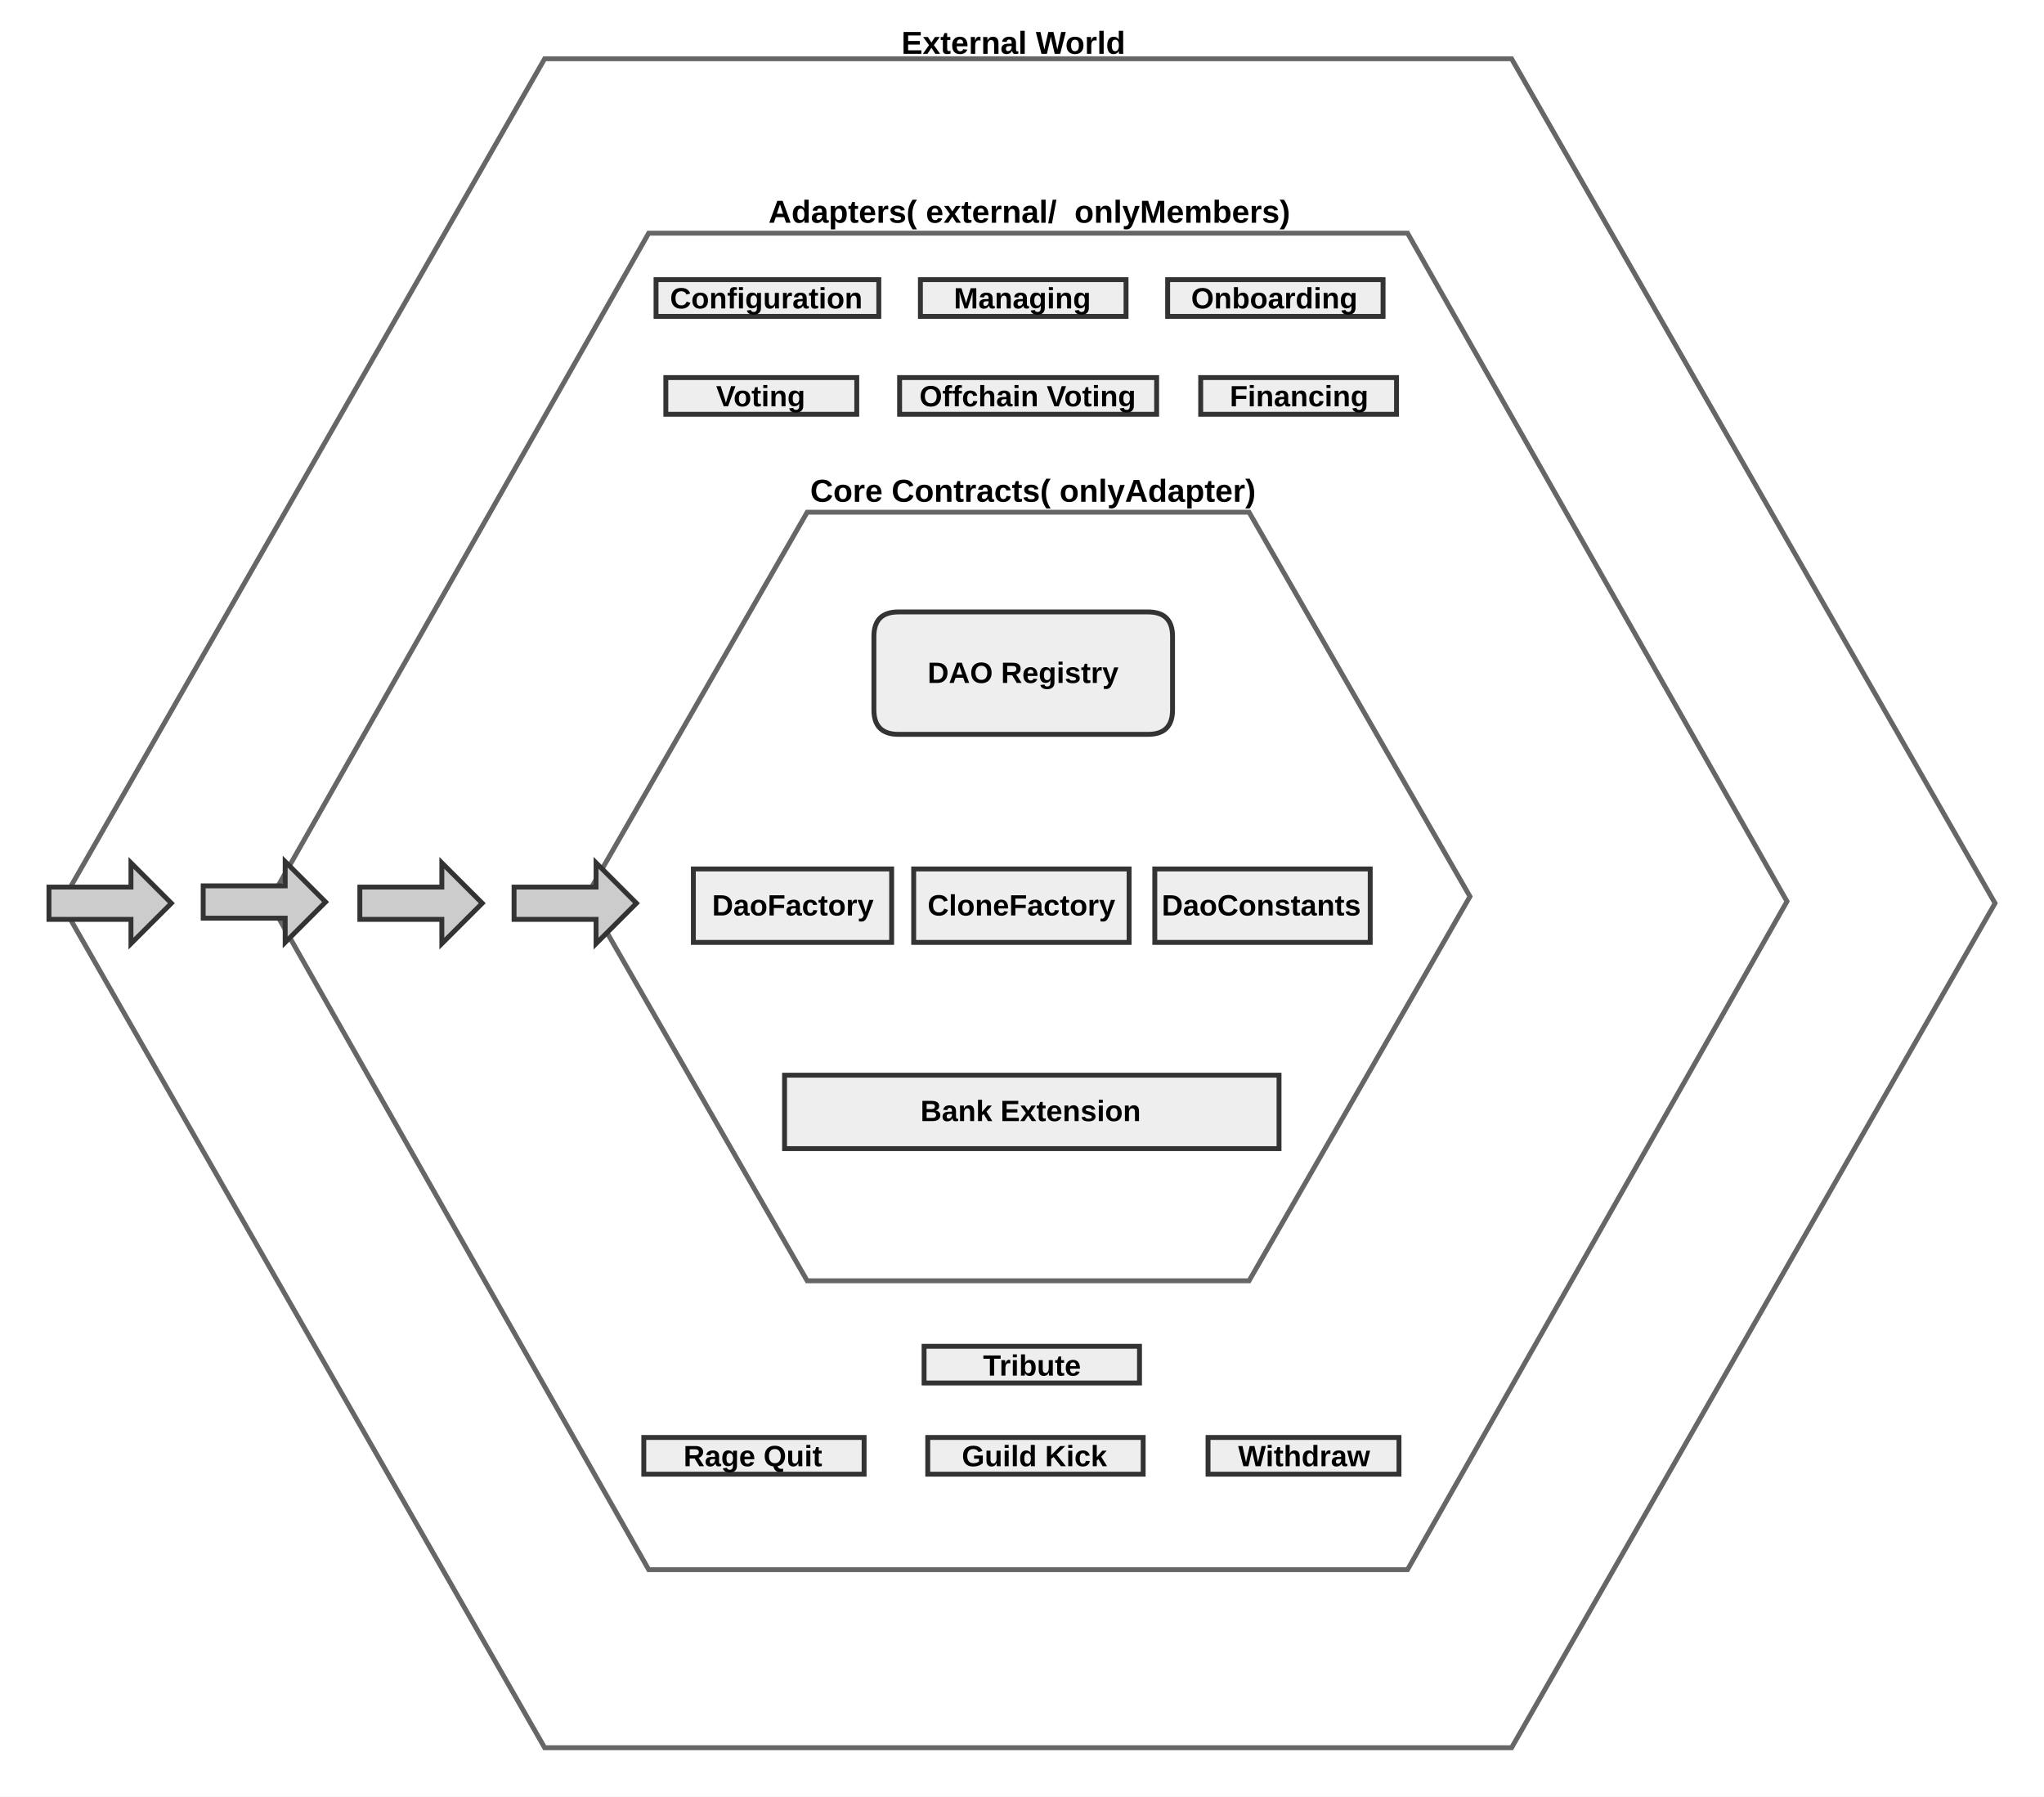
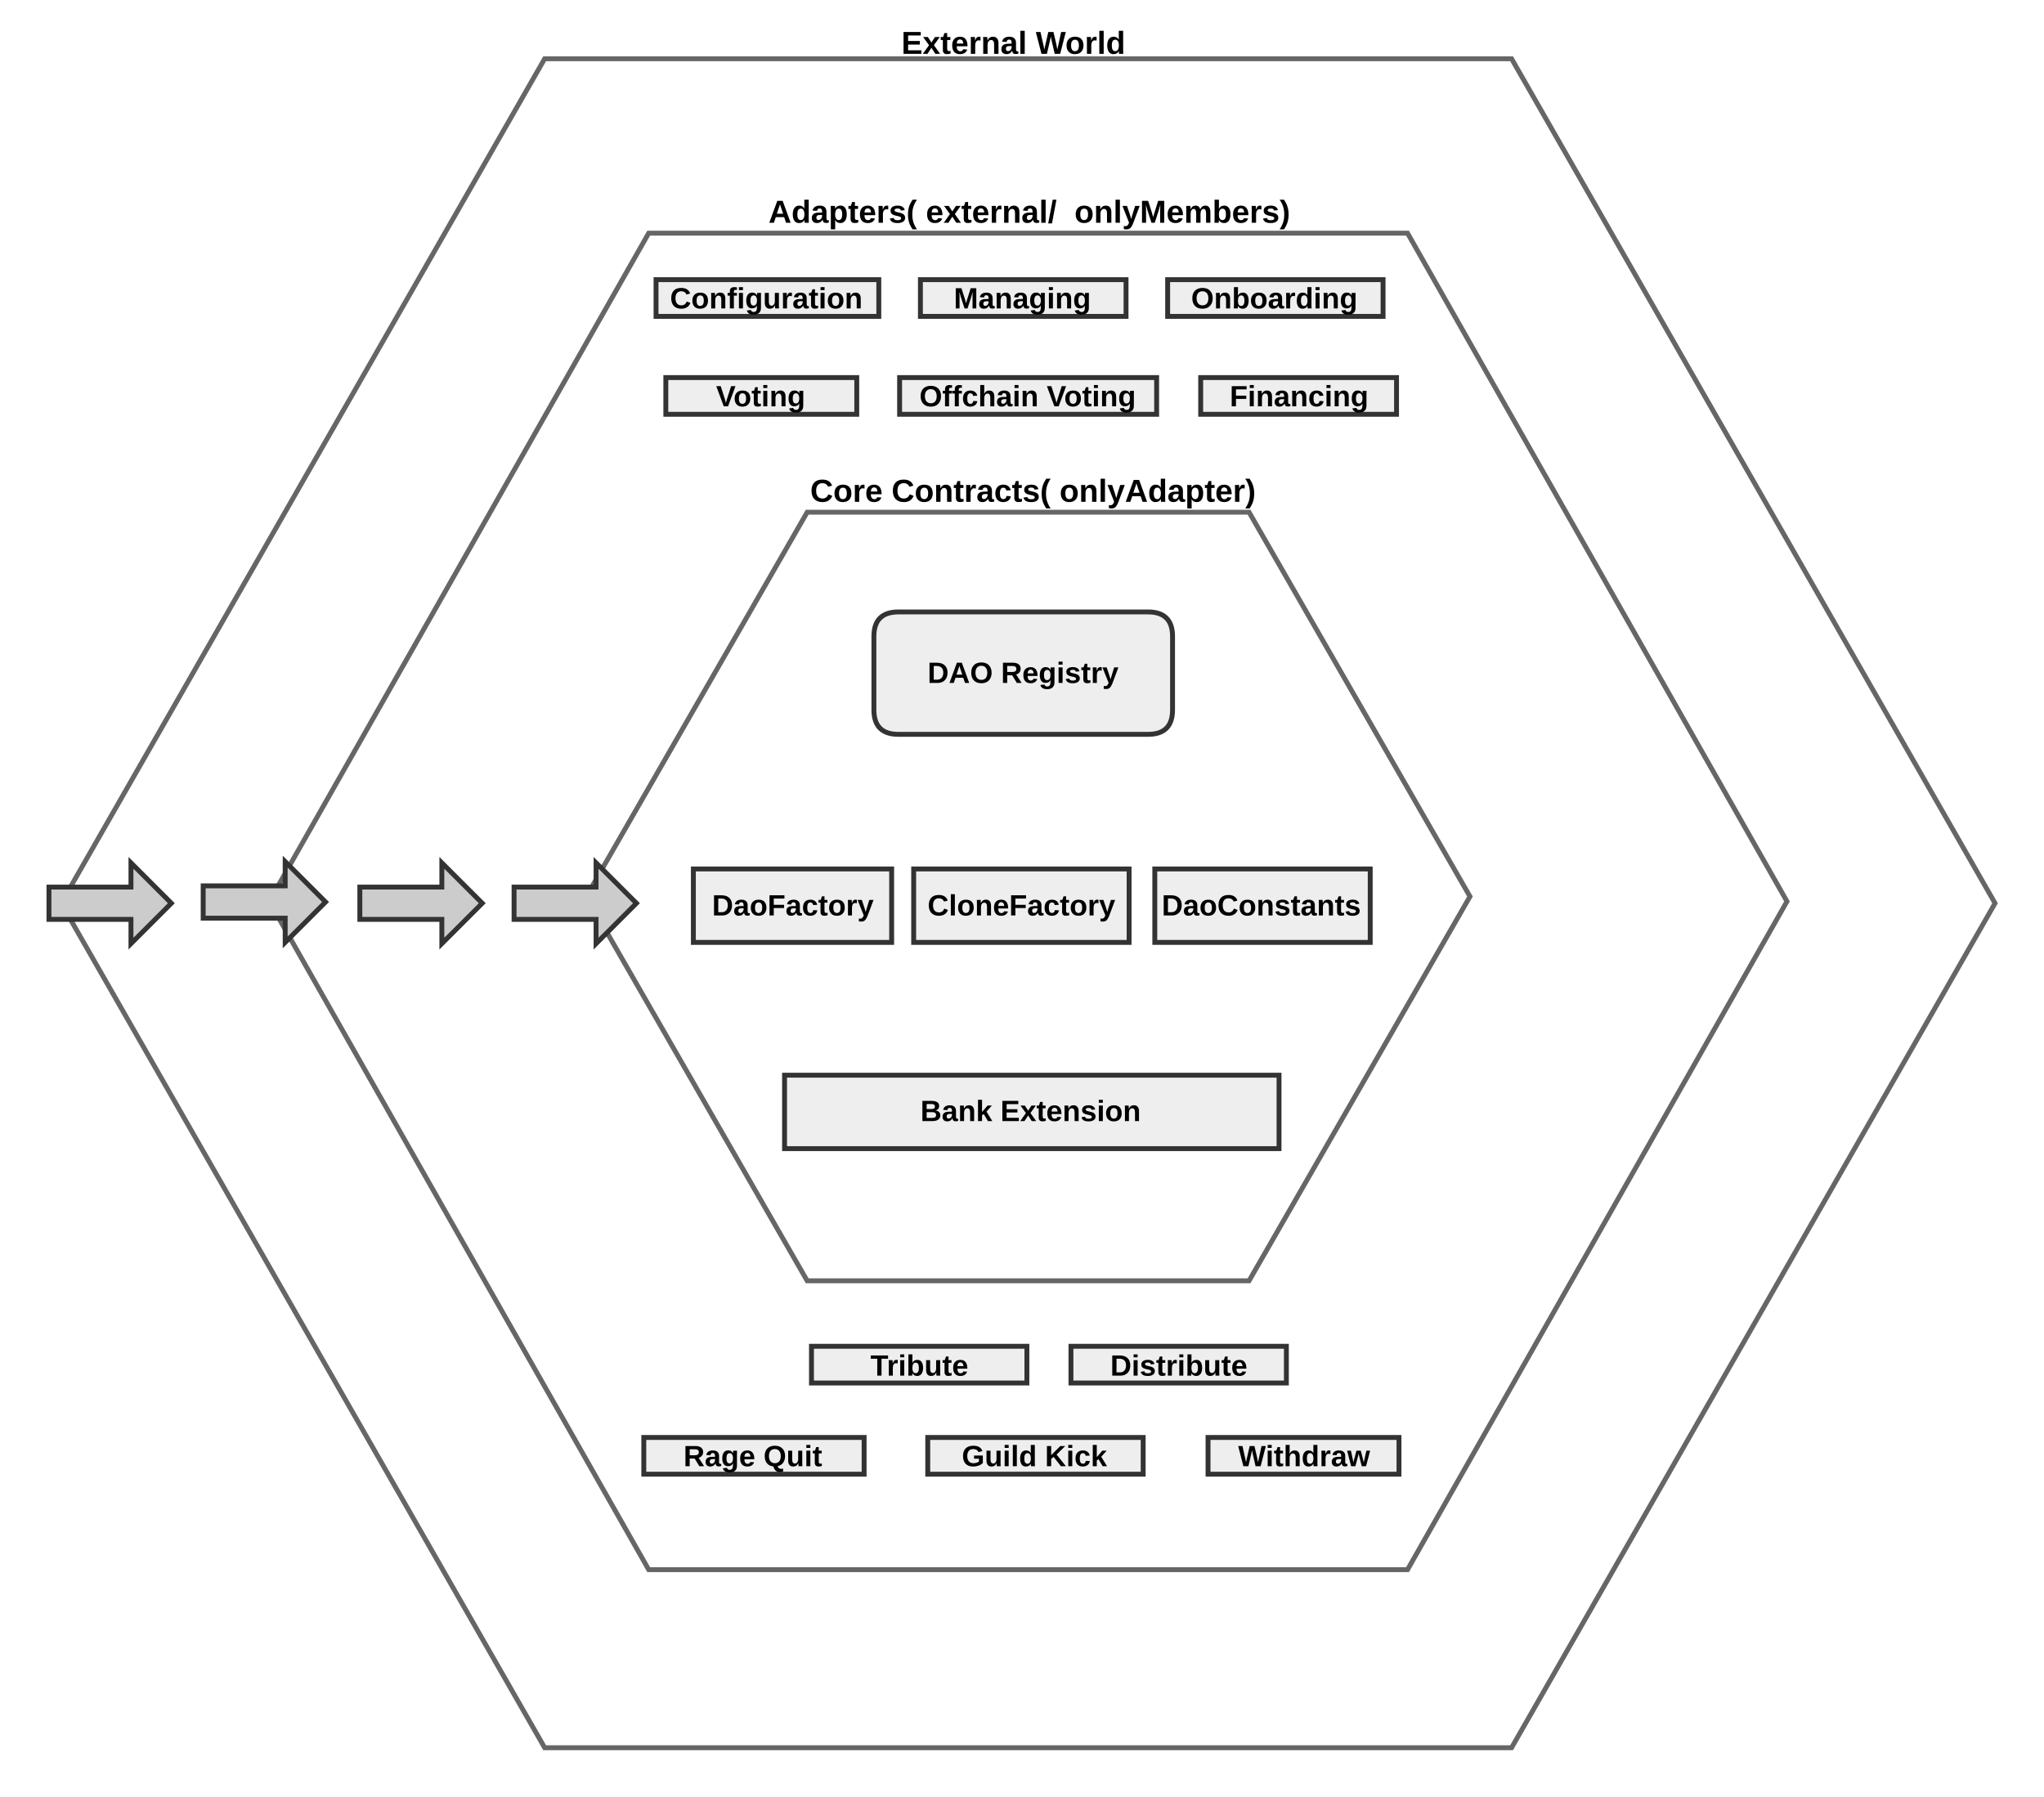
<svg xmlns="http://www.w3.org/2000/svg" xmlns:html="http://www.w3.org/1999/xhtml" version="1.1" width="835" height="734">
  <html:style />
  <defs />
  <g transform="translate(0,0)">
    <path fill="none" stroke="none" stroke-dasharray="undefined" vector-effect="non-scaling-stroke" />
    <g>
      <rect fill="#FFFFFF" stroke="none" x="0" y="0" width="835" height="734" />
    </g>
    <g data-width="790" data-height="690.0000000000001" data-layerId="li4HxaSbWyN8" transform="translate(0,0) matrix(1,0,0,1,25,24)">
      <g>
        <g transform="translate(0,0) scale(7.9,6.9)">
          <g>
            <path fill="#FFFFFF" stroke="#666666" stroke-dasharray="1.7976931348623157e+308" vector-effect="non-scaling-stroke" d="M 25 0 L 75 0 L 100 50 L 75 100 L 25 100 L 0 50 L 25 0 Z" stroke-miterlimit="10" stroke-width="2" />
            <g transform="scale(0.1265823,0.1449275)" />
          </g>
        </g>
      </g>
    </g>
    <g data-width="620" data-height="546" data-layerId="li4HxaSbWyN8" transform="translate(0,0) matrix(1,0,0,1,110,95.25)">
      <g>
        <g transform="translate(0,0) scale(6.2,5.46)">
          <g>
            <path fill="#FFFFFF" stroke="#666666" stroke-dasharray="1.7976931348623157e+308" vector-effect="non-scaling-stroke" d="M 25 0 L 75 0 L 100 50 L 75 100 L 25 100 L 0 50 L 25 0 Z" stroke-miterlimit="10" stroke-width="2" />
            <g transform="scale(0.1612903,0.1831502)" />
          </g>
        </g>
      </g>
    </g>
    <g data-width="361" data-height="314" data-layerId="li4HxaSbWyN8" transform="translate(0,0) matrix(1,0,0,1,239.5,209.25)">
      <g>
        <g transform="translate(0,0) scale(3.61,3.14)">
          <g>
            <path fill="#FFFFFF" stroke="#666666" stroke-dasharray="1.7976931348623157e+308" vector-effect="non-scaling-stroke" d="M 25 0 L 75 0 L 100 50 L 75 100 L 25 100 L 0 50 L 25 0 Z" stroke-miterlimit="10" stroke-width="2" />
            <g transform="scale(0.2770083,0.3184713)" />
          </g>
        </g>
      </g>
    </g>
    <g transform="matrix(1,0,0,1,324,193)">
      <g>
        <g>
          <rect fill="rgb(0,0,0)" stroke="none" x="0" y="0" width="196" height="30" fill-opacity="0" />
        </g>
      </g>
      <g>
        <g>
          <rect fill="rgb(0,0,0)" stroke="none" x="0" y="0" width="196" height="15" fill-opacity="0" />
        </g>
      </g>
      <g>
        <g>
          <rect fill="rgb(0,0,0)" stroke="none" x="6.984" y="0" width="182" height="15" fill-opacity="0" />
        </g>
      </g>
      <g>
        <g>
          <rect fill="rgb(0,0,0)" stroke="none" x="6.984" y="0" width="182" height="15" fill-opacity="0" />
        </g>
        <text fill="rgb(0, 0, 0)" stroke="none" font-family="Arial" font-size="13px" font-style="normal" font-weight="700" text-decoration="" line-height="15.5px" x="6.984" y="12" data-layerId="li4HxaSbWyN8">Core</text>
        <text fill="rgb(0, 0, 0)" stroke="none" font-family="Arial" font-size="13px" font-style="normal" font-weight="700" text-decoration="" line-height="15.5px" x="40.203" y="12" data-layerId="li4HxaSbWyN8">Contracts</text>
        <text fill="rgb(0, 0, 0)" stroke="none" font-family="Arial" font-size="13px" font-style="normal" font-weight="700" text-decoration="" line-height="15.5px" x="100.891" y="12" data-layerId="li4HxaSbWyN8"> (</text>
        <text fill="rgb(0, 0, 0)" stroke="none" font-family="Arial" font-size="13px" font-style="normal" font-weight="700" text-decoration="" line-height="15.5px" x="108.828" y="12" data-layerId="li4HxaSbWyN8">onlyAdapter</text>
        <text fill="rgb(0, 0, 0)" stroke="none" font-family="Arial" font-size="13px" font-style="normal" font-weight="700" text-decoration="" line-height="15.5px" x="184.672" y="12" data-layerId="li4HxaSbWyN8">)</text>
      </g>
    </g>
    <g transform="matrix(1,0,0,1,313,79)">
      <g>
        <g>
          <rect fill="rgb(0,0,0)" stroke="none" x="0" y="0" width="215" height="28" fill-opacity="0" />
        </g>
      </g>
      <g>
        <g>
          <rect fill="rgb(0,0,0)" stroke="none" x="0" y="0" width="215" height="15" fill-opacity="0" />
        </g>
      </g>
      <g>
        <g>
          <rect fill="rgb(0,0,0)" stroke="none" x="0.938" y="0" width="213" height="15" fill-opacity="0" />
        </g>
      </g>
      <g>
        <g>
          <rect fill="rgb(0,0,0)" stroke="none" x="0.938" y="0" width="213" height="15" fill-opacity="0" />
        </g>
        <text fill="rgb(0, 0, 0)" stroke="none" font-family="Arial" font-size="13px" font-style="normal" font-weight="700" text-decoration="" line-height="15.5px" x="0.938" y="12" data-layerId="li4HxaSbWyN8">Adapters</text>
        <text fill="rgb(0, 0, 0)" stroke="none" font-family="Arial" font-size="13px" font-style="normal" font-weight="700" text-decoration="" line-height="15.5px" x="57.281" y="12" data-layerId="li4HxaSbWyN8"> (</text>
        <text fill="rgb(0, 0, 0)" stroke="none" font-family="Arial" font-size="13px" font-style="normal" font-weight="700" text-decoration="" line-height="15.5px" x="65.219" y="12" data-layerId="li4HxaSbWyN8">external</text>
        <text fill="rgb(0, 0, 0)" stroke="none" font-family="Arial" font-size="13px" font-style="normal" font-weight="700" text-decoration="" line-height="15.5px" x="115.078" y="12" data-layerId="li4HxaSbWyN8"> /</text>
        <text fill="rgb(0, 0, 0)" stroke="none" font-family="Arial" font-size="13px" font-style="normal" font-weight="700" text-decoration="" line-height="15.5px" x="125.922" y="12" data-layerId="li4HxaSbWyN8">onlyMembers</text>
        <text fill="rgb(0, 0, 0)" stroke="none" font-family="Arial" font-size="13px" font-style="normal" font-weight="700" text-decoration="" line-height="15.5px" x="209.719" y="12" data-layerId="li4HxaSbWyN8">)</text>
      </g>
    </g>
    <g transform="matrix(1,0,0,1,341,10)">
      <g>
        <g>
          <rect fill="rgb(0,0,0)" stroke="none" x="0" y="0" width="146" height="15" fill-opacity="0" />
        </g>
      </g>
      <g>
        <g>
          <rect fill="rgb(0,0,0)" stroke="none" x="0" y="0" width="146" height="15" fill-opacity="0" />
        </g>
      </g>
      <g>
        <g>
          <rect fill="rgb(0,0,0)" stroke="none" x="27.234" y="0" width="92" height="15" fill-opacity="0" />
        </g>
      </g>
      <g>
        <g>
          <rect fill="rgb(0,0,0)" stroke="none" x="27.234" y="0" width="92" height="15" fill-opacity="0" />
        </g>
        <text fill="rgb(0, 0, 0)" stroke="none" font-family="Arial" font-size="13px" font-style="normal" font-weight="700" text-decoration="" line-height="15.5px" x="27.234" y="12" data-layerId="li4HxaSbWyN8">External</text>
        <text fill="rgb(0, 0, 0)" stroke="none" font-family="Arial" font-size="13px" font-style="normal" font-weight="700" text-decoration="" line-height="15.5px" x="82.141" y="12" data-layerId="li4HxaSbWyN8">World</text>
      </g>
    </g>
    <g data-width="78" data-height="15" data-layerId="li4HxaSbWyN8" transform="translate(0,0) matrix(1,0,0,1,272,154.25)">
      <g>
        <g transform="translate(0,0) scale(0.78,0.15)">
          <g>
            <path fill="#EEEEEE" stroke="#333333" data-layerId="li4HxaSbWyN8" stroke-dasharray="1.7976931348623157e+308" vector-effect="non-scaling-stroke" d="M 0 0 L 100 0 Q 100 0 100 0 L 100 100 Q 100 100 100 100 L 0 100 Q 0 100 0 100 L 0 0 Q 0 0 0 0 Z" stroke-miterlimit="10" stroke-width="2" />
            <g transform="scale(1.282051,6.666667)" />
          </g>
        </g>
      </g>
    </g>
    <g transform="matrix(1,0,0,1,273,155)">
      <g>
        <g>
          <rect fill="rgb(0,0,0)" stroke="none" x="0" y="0" width="76" height="14" fill-opacity="0" />
        </g>
      </g>
      <g>
        <g>
          <rect fill="rgb(0,0,0)" stroke="none" x="0" y="0" width="76" height="14" fill-opacity="0" />
        </g>
      </g>
      <g>
        <g>
          <rect fill="rgb(0,0,0)" stroke="none" x="19.531" y="0" width="36" height="14" fill-opacity="0" />
        </g>
      </g>
      <g>
        <g>
          <rect fill="rgb(0,0,0)" stroke="none" x="19.531" y="0" width="36" height="14" fill-opacity="0" />
        </g>
        <text fill="rgb(0, 0, 0)" stroke="none" font-family="Arial" font-size="12px" font-style="normal" font-weight="700" text-decoration="" line-height="14px" x="19.531" y="11" data-layerId="li4HxaSbWyN8">Voting</text>
      </g>
    </g>
    <g data-width="84" data-height="15" data-layerId="li4HxaSbWyN8" transform="translate(0,0) matrix(1,0,0,1,376,114.25)">
      <g>
        <g transform="translate(0,0) scale(0.84,0.15)">
          <g>
            <path fill="#EEEEEE" stroke="#333333" data-layerId="li4HxaSbWyN8" stroke-dasharray="1.7976931348623157e+308" vector-effect="non-scaling-stroke" d="M 0 0 L 100 0 Q 100 0 100 0 L 100 100 Q 100 100 100 100 L 0 100 Q 0 100 0 100 L 0 0 Q 0 0 0 0 Z" stroke-miterlimit="10" stroke-width="2" />
            <g transform="scale(1.190476,6.666667)" />
          </g>
        </g>
      </g>
    </g>
    <g transform="matrix(1,0,0,1,377,115)">
      <g>
        <g>
          <rect fill="rgb(0,0,0)" stroke="none" x="0" y="0" width="81" height="14" fill-opacity="0" />
        </g>
      </g>
      <g>
        <g>
          <rect fill="rgb(0,0,0)" stroke="none" x="0" y="0" width="81" height="14" fill-opacity="0" />
        </g>
      </g>
      <g>
        <g>
          <rect fill="rgb(0,0,0)" stroke="none" x="12.641" y="0" width="56" height="14" fill-opacity="0" />
        </g>
      </g>
      <g>
        <g>
          <rect fill="rgb(0,0,0)" stroke="none" x="12.641" y="0" width="56" height="14" fill-opacity="0" />
        </g>
        <text fill="rgb(0, 0, 0)" stroke="none" font-family="Arial" font-size="12px" font-style="normal" font-weight="700" text-decoration="" line-height="14px" x="12.641" y="11" data-layerId="li4HxaSbWyN8">Managing</text>
      </g>
    </g>
    <g data-width="50" data-height="33" data-layerId="li4HxaSbWyN8" transform="translate(0,0) matrix(1,0,0,1,83,352)">
      <g>
        <g transform="translate(0,0) scale(0.5,0.33)">
          <g>
            <path fill="#CCCCCC" stroke="#333333" data-layerId="li4HxaSbWyN8" stroke-dasharray="1.7976931348623157e+308" vector-effect="non-scaling-stroke" d="M 0 30 L 67 30 L 67 0 L 100 50 L 67 100 L 67 70 L 0 70 L 0 30 Z" stroke-miterlimit="10" stroke-width="2" />
            <g transform="scale(2,3.030303)" />
          </g>
        </g>
      </g>
    </g>
    <g data-width="122" data-height="50" data-layerId="li4HxaSbWyN8" transform="translate(0,0) matrix(1,0,0,1,357,250)">
      <g>
        <g transform="translate(0,0) scale(1.22,0.5)">
          <g>
            <path fill="#EEEEEE" stroke="#333333" data-layerId="li4HxaSbWyN8" stroke-dasharray="1.7976931348623157e+308" vector-effect="non-scaling-stroke" d="M 8.197 0 L 91.803 0 Q 100 0 100 20 L 100 80 Q 100 100 91.803 100 L 8.197 100 Q 0 100 0 80 L 0 20 Q 0 0 8.197 0 Z" stroke-miterlimit="10" stroke-width="2" />
            <g transform="scale(0.8196721,2)" />
          </g>
        </g>
      </g>
    </g>
    <g transform="matrix(1,0,0,1,360,268)">
      <g>
        <g>
          <rect fill="rgb(0,0,0)" stroke="none" x="0" y="0" width="116" height="14" fill-opacity="0" />
        </g>
      </g>
      <g>
        <g>
          <rect fill="rgb(0,0,0)" stroke="none" x="0" y="0" width="116" height="14" fill-opacity="0" />
        </g>
      </g>
      <g>
        <g>
          <rect fill="rgb(0,0,0)" stroke="none" x="18.922" y="0" width="78" height="14" fill-opacity="0" />
        </g>
        <text fill="rgb(0, 0, 0)" stroke="none" font-family="Arial" font-size="12px" font-style="normal" font-weight="700" text-decoration="" line-height="14px" x="18.922" y="11" data-layerId="li4HxaSbWyN8">DAO</text>
        <text fill="rgb(0, 0, 0)" stroke="none" font-family="Arial" font-size="12px" font-style="normal" font-weight="700" text-decoration="" line-height="14px" x="48.922" y="11" data-layerId="li4HxaSbWyN8">Registry</text>
      </g>
    </g>
    <g data-width="105" data-height="15" data-layerId="li4HxaSbWyN8" transform="translate(0,0) matrix(1,0,0,1,367.5,154.25)">
      <g>
        <g transform="translate(0,0) scale(1.05,0.15)">
          <g>
            <path fill="#EEEEEE" stroke="#333333" data-layerId="li4HxaSbWyN8" stroke-dasharray="1.7976931348623157e+308" vector-effect="non-scaling-stroke" d="M 0 0 L 100 0 Q 100 0 100 0 L 100 100 Q 100 100 100 100 L 0 100 Q 0 100 0 100 L 0 0 Q 0 0 0 0 Z" stroke-miterlimit="10" stroke-width="2" />
            <g transform="scale(0.952381,6.666667)" />
          </g>
        </g>
      </g>
    </g>
    <g transform="matrix(1,0,0,1,369,155)">
      <g>
        <g>
          <rect fill="rgb(0,0,0)" stroke="none" x="0" y="0" width="102" height="14" fill-opacity="0" />
        </g>
      </g>
      <g>
        <g>
          <rect fill="rgb(0,0,0)" stroke="none" x="0" y="0" width="102" height="14" fill-opacity="0" />
        </g>
      </g>
      <g>
        <g>
          <rect fill="rgb(0,0,0)" stroke="none" x="6.594" y="0" width="88" height="14" fill-opacity="0" />
        </g>
      </g>
      <g>
        <g>
          <rect fill="rgb(0,0,0)" stroke="none" x="6.594" y="0" width="88" height="14" fill-opacity="0" />
        </g>
        <text fill="rgb(0, 0, 0)" stroke="none" font-family="Arial" font-size="12px" font-style="normal" font-weight="700" text-decoration="" line-height="14px" x="6.594" y="11" data-layerId="li4HxaSbWyN8">Offchain</text>
        <text fill="rgb(0, 0, 0)" stroke="none" font-family="Arial" font-size="12px" font-style="normal" font-weight="700" text-decoration="" line-height="14px" x="58.594" y="11" data-layerId="li4HxaSbWyN8">Voting</text>
      </g>
    </g>
    <g data-width="88" data-height="15" data-layerId="li4HxaSbWyN8" transform="translate(0,0) matrix(1,0,0,1,477,114.25)">
      <g>
        <g transform="translate(0,0) scale(0.88,0.15)">
          <g>
            <path fill="#EEEEEE" stroke="#333333" data-layerId="li4HxaSbWyN8" stroke-dasharray="1.7976931348623157e+308" vector-effect="non-scaling-stroke" d="M 0 0 L 100 0 Q 100 0 100 0 L 100 100 Q 100 100 100 100 L 0 100 Q 0 100 0 100 L 0 0 Q 0 0 0 0 Z" stroke-miterlimit="10" stroke-width="2" />
            <g transform="scale(1.136364,6.666667)" />
          </g>
        </g>
      </g>
    </g>
    <g transform="matrix(1,0,0,1,478,115)">
      <g>
        <g>
          <rect fill="rgb(0,0,0)" stroke="none" x="0" y="0" width="85" height="14" fill-opacity="0" />
        </g>
      </g>
      <g>
        <g>
          <rect fill="rgb(0,0,0)" stroke="none" x="0" y="0" width="85" height="14" fill-opacity="0" />
        </g>
      </g>
      <g>
        <g>
          <rect fill="rgb(0,0,0)" stroke="none" x="8.578" y="0" width="68" height="14" fill-opacity="0" />
        </g>
      </g>
      <g>
        <g>
          <rect fill="rgb(0,0,0)" stroke="none" x="8.578" y="0" width="68" height="14" fill-opacity="0" />
        </g>
        <text fill="rgb(0, 0, 0)" stroke="none" font-family="Arial" font-size="12px" font-style="normal" font-weight="700" text-decoration="" line-height="14px" x="8.578" y="11" data-layerId="li4HxaSbWyN8">Onboarding</text>
      </g>
    </g>
    <g data-width="90" data-height="15" data-layerId="li4HxaSbWyN8" transform="translate(0,0) matrix(1,0,0,1,263,587.25)">
      <g>
        <g transform="translate(0,0) scale(0.9,0.15)">
          <g>
            <path fill="#EEEEEE" stroke="#333333" data-layerId="li4HxaSbWyN8" stroke-dasharray="1.7976931348623157e+308" vector-effect="non-scaling-stroke" d="M 0 0 L 100 0 Q 100 0 100 0 L 100 100 Q 100 100 100 100 L 0 100 Q 0 100 0 100 L 0 0 Q 0 0 0 0 Z" stroke-miterlimit="10" stroke-width="2" />
            <g transform="scale(1.111111,6.666667)" />
          </g>
        </g>
      </g>
    </g>
    <g transform="matrix(1,0,0,1,264,588)">
      <g>
        <g>
          <rect fill="rgb(0,0,0)" stroke="none" x="0" y="0" width="87" height="14" fill-opacity="0" />
        </g>
      </g>
      <g>
        <g>
          <rect fill="rgb(0,0,0)" stroke="none" x="0" y="0" width="87" height="14" fill-opacity="0" />
        </g>
      </g>
      <g>
        <g>
          <rect fill="rgb(0,0,0)" stroke="none" x="15.219" y="0" width="57" height="14" fill-opacity="0" />
        </g>
      </g>
      <g>
        <g>
          <rect fill="rgb(0,0,0)" stroke="none" x="15.219" y="0" width="57" height="14" fill-opacity="0" />
        </g>
        <text fill="rgb(0, 0, 0)" stroke="none" font-family="Arial" font-size="12px" font-style="normal" font-weight="700" text-decoration="" line-height="14px" x="15.219" y="11" data-layerId="li4HxaSbWyN8">Rage</text>
        <text fill="rgb(0, 0, 0)" stroke="none" font-family="Arial" font-size="12px" font-style="normal" font-weight="700" text-decoration="" line-height="14px" x="47.891" y="11" data-layerId="li4HxaSbWyN8">Quit</text>
      </g>
    </g>
    <g data-width="80" data-height="15" data-layerId="li4HxaSbWyN8" transform="translate(0,0) matrix(1,0,0,1,490.5,154.25)">
      <g>
        <g transform="translate(0,0) scale(0.8,0.15)">
          <g>
            <path fill="#EEEEEE" stroke="#333333" data-layerId="li4HxaSbWyN8" stroke-dasharray="1.7976931348623157e+308" vector-effect="non-scaling-stroke" d="M 0 0 L 100 0 Q 100 0 100 0 L 100 100 Q 100 100 100 100 L 0 100 Q 0 100 0 100 L 0 0 Q 0 0 0 0 Z" stroke-miterlimit="10" stroke-width="2" />
            <g transform="scale(1.25,6.666667)" />
          </g>
        </g>
      </g>
    </g>
    <g transform="matrix(1,0,0,1,492,155)">
      <g>
        <g>
          <rect fill="rgb(0,0,0)" stroke="none" x="0" y="0" width="77" height="14" fill-opacity="0" />
        </g>
      </g>
      <g>
        <g>
          <rect fill="rgb(0,0,0)" stroke="none" x="0" y="0" width="77" height="14" fill-opacity="0" />
        </g>
      </g>
      <g>
        <g>
          <rect fill="rgb(0,0,0)" stroke="none" x="10.375" y="0" width="57" height="14" fill-opacity="0" />
        </g>
      </g>
      <g>
        <g>
          <rect fill="rgb(0,0,0)" stroke="none" x="10.375" y="0" width="57" height="14" fill-opacity="0" />
        </g>
        <text fill="rgb(0, 0, 0)" stroke="none" font-family="Arial" font-size="12px" font-style="normal" font-weight="700" text-decoration="" line-height="14px" x="10.375" y="11" data-layerId="li4HxaSbWyN8">Financing</text>
      </g>
    </g>
    <g data-width="202" data-height="30" data-layerId="li4HxaSbWyN8" transform="translate(0,0) matrix(1,0,0,1,320.5,439.25)">
      <g>
        <g transform="translate(0,0) scale(2.02,0.3)">
          <g>
            <path fill="#EEEEEE" stroke="#333333" data-layerId="li4HxaSbWyN8" stroke-dasharray="1.7976931348623157e+308" vector-effect="non-scaling-stroke" d="M 0 0 L 100 0 Q 100 0 100 0 L 100 100 Q 100 100 100 100 L 0 100 Q 0 100 0 100 L 0 0 Q 0 0 0 0 Z" stroke-miterlimit="10" stroke-width="2" />
            <g transform="scale(0.4950495,3.333333)" />
          </g>
        </g>
      </g>
    </g>
    <g transform="matrix(1,0,0,1,324,447)">
      <g>
        <g>
          <rect fill="rgb(0,0,0)" stroke="none" x="0" y="0" width="194" height="14" fill-opacity="0" />
        </g>
      </g>
      <g>
        <g>
          <rect fill="rgb(0,0,0)" stroke="none" x="0" y="0" width="194" height="14" fill-opacity="0" />
        </g>
      </g>
      <g>
        <g>
          <rect fill="rgb(0,0,0)" stroke="none" x="52.016" y="0" width="90" height="14" fill-opacity="0" />
        </g>
      </g>
      <g>
        <g>
          <rect fill="rgb(0,0,0)" stroke="none" x="52.016" y="0" width="90" height="14" fill-opacity="0" />
        </g>
        <text fill="rgb(0, 0, 0)" stroke="none" font-family="Arial" font-size="12px" font-style="normal" font-weight="700" text-decoration="" line-height="14px" x="52.016" y="11" data-layerId="li4HxaSbWyN8">Bank</text>
        <text fill="rgb(0, 0, 0)" stroke="none" font-family="Arial" font-size="12px" font-style="normal" font-weight="700" text-decoration="" line-height="14px" x="84.688" y="11" data-layerId="li4HxaSbWyN8">Extension</text>
      </g>
    </g>
    <g data-width="50" data-height="33" data-layerId="li4HxaSbWyN8" transform="translate(0,0) matrix(1,0,0,1,20,352.5)">
      <g>
        <g transform="translate(0,0) scale(0.5,0.33)">
          <g>
            <path fill="#CCCCCC" stroke="#333333" data-layerId="li4HxaSbWyN8" stroke-dasharray="1.7976931348623157e+308" vector-effect="non-scaling-stroke" d="M 0 30 L 67 30 L 67 0 L 100 50 L 67 100 L 67 70 L 0 70 L 0 30 Z" stroke-miterlimit="10" stroke-width="2" />
            <g transform="scale(2,3.030303)" />
          </g>
        </g>
      </g>
    </g>
    <g data-width="50" data-height="33" data-layerId="li4HxaSbWyN8" transform="translate(0,0) matrix(1,0,0,1,147,352.5)">
      <g>
        <g transform="translate(0,0) scale(0.5,0.33)">
          <g>
            <path fill="#CCCCCC" stroke="#333333" data-layerId="li4HxaSbWyN8" stroke-dasharray="1.7976931348623157e+308" vector-effect="non-scaling-stroke" d="M 0 30 L 67 30 L 67 0 L 100 50 L 67 100 L 67 70 L 0 70 L 0 30 Z" stroke-miterlimit="10" stroke-width="2" />
            <g transform="scale(2,3.030303)" />
          </g>
        </g>
      </g>
    </g>
    <g data-width="50" data-height="33" data-layerId="li4HxaSbWyN8" transform="translate(0,0) matrix(1,0,0,1,210,352.5)">
      <g>
        <g transform="translate(0,0) scale(0.5,0.33)">
          <g>
            <path fill="#CCCCCC" stroke="#333333" data-layerId="li4HxaSbWyN8" stroke-dasharray="1.7976931348623157e+308" vector-effect="non-scaling-stroke" d="M 0 30 L 67 30 L 67 0 L 100 50 L 67 100 L 67 70 L 0 70 L 0 30 Z" stroke-miterlimit="10" stroke-width="2" />
            <g transform="scale(2,3.030303)" />
          </g>
        </g>
      </g>
    </g>
    <g data-width="88" data-height="15" data-layerId="li4HxaSbWyN8" transform="translate(0,0) matrix(1,0,0,1,379,587.25)">
      <g>
        <g transform="translate(0,0) scale(0.88,0.15)">
          <g>
            <path fill="#EEEEEE" stroke="#333333" data-layerId="li4HxaSbWyN8" stroke-dasharray="1.7976931348623157e+308" vector-effect="non-scaling-stroke" d="M 0 0 L 100 0 Q 100 0 100 0 L 100 100 Q 100 100 100 100 L 0 100 Q 0 100 0 100 L 0 0 Q 0 0 0 0 Z" stroke-miterlimit="10" stroke-width="2" />
            <g transform="scale(1.136364,6.666667)" />
          </g>
        </g>
      </g>
    </g>
    <g transform="matrix(1,0,0,1,380,588)">
      <g>
        <g>
          <rect fill="rgb(0,0,0)" stroke="none" x="0" y="0" width="85" height="14" fill-opacity="0" />
        </g>
      </g>
      <g>
        <g>
          <rect fill="rgb(0,0,0)" stroke="none" x="0" y="0" width="85" height="14" fill-opacity="0" />
        </g>
      </g>
      <g>
        <g>
          <rect fill="rgb(0,0,0)" stroke="none" x="12.906" y="0" width="59" height="14" fill-opacity="0" />
        </g>
      </g>
      <g>
        <g>
          <rect fill="rgb(0,0,0)" stroke="none" x="12.906" y="0" width="59" height="14" fill-opacity="0" />
        </g>
        <text fill="rgb(0, 0, 0)" stroke="none" font-family="Arial" font-size="12px" font-style="normal" font-weight="700" text-decoration="" line-height="14px" x="12.906" y="11" data-layerId="li4HxaSbWyN8">Guild</text>
        <text fill="rgb(0, 0, 0)" stroke="none" font-family="Arial" font-size="12px" font-style="normal" font-weight="700" text-decoration="" line-height="14px" x="46.891" y="11" data-layerId="li4HxaSbWyN8">Kick</text>
      </g>
    </g>
    <g data-width="78" data-height="15" data-layerId="li4HxaSbWyN8" transform="translate(0,0) matrix(1,0,0,1,493.5,587.25)">
      <g>
        <g transform="translate(0,0) scale(0.78,0.15)">
          <g>
            <path fill="#EEEEEE" stroke="#333333" data-layerId="li4HxaSbWyN8" stroke-dasharray="1.7976931348623157e+308" vector-effect="non-scaling-stroke" d="M 0 0 L 100 0 Q 100 0 100 0 L 100 100 Q 100 100 100 100 L 0 100 Q 0 100 0 100 L 0 0 Q 0 0 0 0 Z" stroke-miterlimit="10" stroke-width="2" />
            <g transform="scale(1.282051,6.666667)" />
          </g>
        </g>
      </g>
    </g>
    <g transform="matrix(1,0,0,1,495,588)">
      <g>
        <g>
          <rect fill="rgb(0,0,0)" stroke="none" x="0" y="0" width="76" height="14" fill-opacity="0" />
        </g>
      </g>
      <g>
        <g>
          <rect fill="rgb(0,0,0)" stroke="none" x="0" y="0" width="76" height="14" fill-opacity="0" />
        </g>
      </g>
      <g>
        <g>
          <rect fill="rgb(0,0,0)" stroke="none" x="10.797" y="0" width="54" height="14" fill-opacity="0" />
        </g>
      </g>
      <g>
        <g>
          <rect fill="rgb(0,0,0)" stroke="none" x="10.797" y="0" width="54" height="14" fill-opacity="0" />
        </g>
        <text fill="rgb(0, 0, 0)" stroke="none" font-family="Arial" font-size="12px" font-style="normal" font-weight="700" text-decoration="" line-height="14px" x="10.797" y="11" data-layerId="li4HxaSbWyN8">Withdraw</text>
      </g>
    </g>
    <g data-width="91" data-height="15" data-layerId="li4HxaSbWyN8" transform="translate(0,0) matrix(1,0,0,1,268,114.25)">
      <g>
        <g transform="translate(0,0) scale(0.91,0.15)">
          <g>
            <path fill="#EEEEEE" stroke="#333333" data-layerId="li4HxaSbWyN8" stroke-dasharray="1.7976931348623157e+308" vector-effect="non-scaling-stroke" d="M 0 0 L 100 0 Q 100 0 100 0 L 100 100 Q 100 100 100 100 L 0 100 Q 0 100 0 100 L 0 0 Q 0 0 0 0 Z" stroke-miterlimit="10" stroke-width="2" />
            <g transform="scale(1.098901,6.666667)" />
          </g>
        </g>
      </g>
    </g>
    <g transform="matrix(1,0,0,1,269,115)">
      <g>
        <g>
          <rect fill="rgb(0,0,0)" stroke="none" x="0" y="0" width="88" height="14" fill-opacity="0" />
        </g>
      </g>
      <g>
        <g>
          <rect fill="rgb(0,0,0)" stroke="none" x="0" y="0" width="88" height="14" fill-opacity="0" />
        </g>
      </g>
      <g>
        <g>
          <rect fill="rgb(0,0,0)" stroke="none" x="4.703" y="0" width="78" height="14" fill-opacity="0" />
        </g>
      </g>
      <g>
        <g>
          <rect fill="rgb(0,0,0)" stroke="none" x="4.703" y="0" width="78" height="14" fill-opacity="0" />
        </g>
        <text fill="rgb(0, 0, 0)" stroke="none" font-family="Arial" font-size="12px" font-style="normal" font-weight="700" text-decoration="" line-height="14px" x="4.703" y="11" data-layerId="li4HxaSbWyN8">Configuration</text>
      </g>
    </g>
    <g data-width="81" data-height="30" data-layerId="li4HxaSbWyN8" transform="translate(0,0) matrix(1,0,0,1,283.25,355)">
      <g>
        <g transform="translate(0,0) scale(0.81,0.3)">
          <g>
            <path fill="#EEEEEE" stroke="#333333" data-layerId="li4HxaSbWyN8" stroke-dasharray="1.7976931348623157e+308" vector-effect="non-scaling-stroke" d="M 0 0 L 100 0 Q 100 0 100 0 L 100 100 Q 100 100 100 100 L 0 100 Q 0 100 0 100 L 0 0 Q 0 0 0 0 Z" stroke-miterlimit="10" stroke-width="2" />
            <g transform="scale(1.234568,3.333333)" />
          </g>
        </g>
      </g>
    </g>
    <g transform="matrix(1,0,0,1,285,363)">
      <g>
        <g>
          <rect fill="rgb(0,0,0)" stroke="none" x="0" y="0" width="78" height="14" fill-opacity="0" />
        </g>
      </g>
      <g>
        <g>
          <rect fill="rgb(0,0,0)" stroke="none" x="0" y="0" width="78" height="14" fill-opacity="0" />
        </g>
      </g>
      <g>
        <g>
          <rect fill="rgb(0,0,0)" stroke="none" x="5.891" y="0" width="66" height="14" fill-opacity="0" />
        </g>
      </g>
      <g>
        <g>
          <rect fill="rgb(0,0,0)" stroke="none" x="5.891" y="0" width="66" height="14" fill-opacity="0" />
        </g>
        <text fill="rgb(0, 0, 0)" stroke="none" font-family="Arial" font-size="12px" font-style="normal" font-weight="700" text-decoration="" line-height="14px" x="5.891" y="11" data-layerId="li4HxaSbWyN8">DaoFactory</text>
      </g>
    </g>
    <g data-width="88" data-height="30" data-layerId="li4HxaSbWyN8" transform="translate(0,0) matrix(1,0,0,1,373.25,355)">
      <g>
        <g transform="translate(0,0) scale(0.88,0.3)">
          <g>
            <path fill="#EEEEEE" stroke="#333333" data-layerId="li4HxaSbWyN8" stroke-dasharray="1.7976931348623157e+308" vector-effect="non-scaling-stroke" d="M 0 0 L 100 0 Q 100 0 100 0 L 100 100 Q 100 100 100 100 L 0 100 Q 0 100 0 100 L 0 0 Q 0 0 0 0 Z" stroke-miterlimit="10" stroke-width="2" />
            <g transform="scale(1.136364,3.333333)" />
          </g>
        </g>
      </g>
    </g>
    <g transform="matrix(1,0,0,1,375,363)">
      <g>
        <g>
          <rect fill="rgb(0,0,0)" stroke="none" x="0" y="0" width="85" height="14" fill-opacity="0" />
        </g>
      </g>
      <g>
        <g>
          <rect fill="rgb(0,0,0)" stroke="none" x="0" y="0" width="85" height="14" fill-opacity="0" />
        </g>
      </g>
      <g>
        <g>
          <rect fill="rgb(0,0,0)" stroke="none" x="3.922" y="0" width="77" height="14" fill-opacity="0" />
        </g>
      </g>
      <g>
        <g>
          <rect fill="rgb(0,0,0)" stroke="none" x="3.922" y="0" width="77" height="14" fill-opacity="0" />
        </g>
        <text fill="rgb(0, 0, 0)" stroke="none" font-family="Arial" font-size="12px" font-style="normal" font-weight="700" text-decoration="" line-height="14px" x="3.922" y="11" data-layerId="li4HxaSbWyN8">CloneFactory</text>
      </g>
    </g>
    <g data-width="88" data-height="30" data-layerId="li4HxaSbWyN8" transform="translate(0,0) matrix(1,0,0,1,471.75,355)">
      <g>
        <g transform="translate(0,0) scale(0.88,0.3)">
          <g>
            <path fill="#EEEEEE" stroke="#333333" data-layerId="li4HxaSbWyN8" stroke-dasharray="1.7976931348623157e+308" vector-effect="non-scaling-stroke" d="M 0 0 L 100 0 Q 100 0 100 0 L 100 100 Q 100 100 100 100 L 0 100 Q 0 100 0 100 L 0 0 Q 0 0 0 0 Z" stroke-miterlimit="10" stroke-width="2" />
            <g transform="scale(1.136364,3.333333)" />
          </g>
        </g>
      </g>
    </g>
    <g transform="matrix(1,0,0,1,473,363)">
      <g>
        <g>
          <rect fill="rgb(0,0,0)" stroke="none" x="0" y="0" width="85" height="14" fill-opacity="0" />
        </g>
      </g>
      <g>
        <g>
          <rect fill="rgb(0,0,0)" stroke="none" x="0" y="0" width="85" height="14" fill-opacity="0" />
        </g>
      </g>
      <g>
        <g>
          <rect fill="rgb(0,0,0)" stroke="none" x="1.594" y="0" width="81" height="14" fill-opacity="0" />
        </g>
      </g>
      <g>
        <g>
          <rect fill="rgb(0,0,0)" stroke="none" x="1.594" y="0" width="81" height="14" fill-opacity="0" />
        </g>
        <text fill="rgb(0, 0, 0)" stroke="none" font-family="Arial" font-size="12px" font-style="normal" font-weight="700" text-decoration="" line-height="14px" x="1.594" y="11" data-layerId="li4HxaSbWyN8">DaoConstants</text>
      </g>
    </g>
-     <g data-width="88" data-height="15" data-layerId="li4HxaSbWyN8" transform="translate(0,0) matrix(1,0,0,1,377.5,550)">
+     <g data-width="88" data-height="15" data-layerId="li4HxaSbWyN8" transform="translate(0,0) matrix(1,0,0,1,331.5,550)">
      <g>
        <g transform="translate(0,0) scale(0.88,0.15)">
          <g>
            <path fill="#EEEEEE" stroke="#333333" data-layerId="li4HxaSbWyN8" stroke-dasharray="1.7976931348623157e+308" vector-effect="non-scaling-stroke" d="M 0 0 L 100 0 Q 100 0 100 0 L 100 100 Q 100 100 100 100 L 0 100 Q 0 100 0 100 L 0 0 Q 0 0 0 0 Z" stroke-miterlimit="10" stroke-width="2" />
            <g transform="scale(1.136364,6.666667)" />
          </g>
        </g>
      </g>
    </g>
-     <g transform="matrix(1,0,0,1,379,551)">
+     <g transform="matrix(1,0,0,1,333,551)">
      <g>
        <g>
          <rect fill="rgb(0,0,0)" stroke="none" x="0" y="0" width="85" height="14" fill-opacity="0" />
        </g>
      </g>
      <g>
        <g>
          <rect fill="rgb(0,0,0)" stroke="none" x="0" y="0" width="85" height="14" fill-opacity="0" />
        </g>
      </g>
      <g>
        <g>
          <rect fill="rgb(0,0,0)" stroke="none" x="22.578" y="0" width="40" height="14" fill-opacity="0" />
        </g>
      </g>
      <g>
        <g>
          <rect fill="rgb(0,0,0)" stroke="none" x="22.578" y="0" width="40" height="14" fill-opacity="0" />
        </g>
        <text fill="rgb(0, 0, 0)" stroke="none" font-family="Arial" font-size="12px" font-style="normal" font-weight="700" text-decoration="" line-height="14px" x="22.578" y="11" data-layerId="li4HxaSbWyN8">Tribute</text>
+       </g>
+     </g>
+     <g data-width="88" data-height="15" data-layerId="li4HxaSbWyN8" transform="translate(0,0) matrix(1,0,0,1,437.5,550)">
+       <g>
+         <g transform="translate(0,0) scale(0.88,0.15)">
+           <g>
+             <path fill="#EEEEEE" stroke="#333333" data-layerId="li4HxaSbWyN8" stroke-dasharray="1.7976931348623157e+308" vector-effect="non-scaling-stroke" d="M 0 0 L 100 0 Q 100 0 100 0 L 100 100 Q 100 100 100 100 L 0 100 Q 0 100 0 100 L 0 0 Q 0 0 0 0 Z" stroke-miterlimit="10" stroke-width="2" />
+             <g transform="scale(1.136364,6.666667)" />
+           </g>
+         </g>
+       </g>
+     </g>
+     <g transform="matrix(1,0,0,1,439,551)">
+       <g>
+         <g>
+           <rect fill="rgb(0,0,0)" stroke="none" x="0" y="0" width="85" height="14" fill-opacity="0" />
+         </g>
+       </g>
+       <g>
+         <g>
+           <rect fill="rgb(0,0,0)" stroke="none" x="0" y="0" width="85" height="14" fill-opacity="0" />
+         </g>
+       </g>
+       <g>
+         <g>
+           <rect fill="rgb(0,0,0)" stroke="none" x="14.578" y="0" width="56" height="14" fill-opacity="0" />
+         </g>
+       </g>
+       <g>
+         <g>
+           <rect fill="rgb(0,0,0)" stroke="none" x="14.578" y="0" width="56" height="14" fill-opacity="0" />
+         </g>
+         <text fill="rgb(0, 0, 0)" stroke="none" font-family="Arial" font-size="12px" font-style="normal" font-weight="700" text-decoration="" line-height="14px" x="14.578" y="11" data-layerId="li4HxaSbWyN8">Distribute</text>
      </g>
    </g>
  </g>
</svg>
